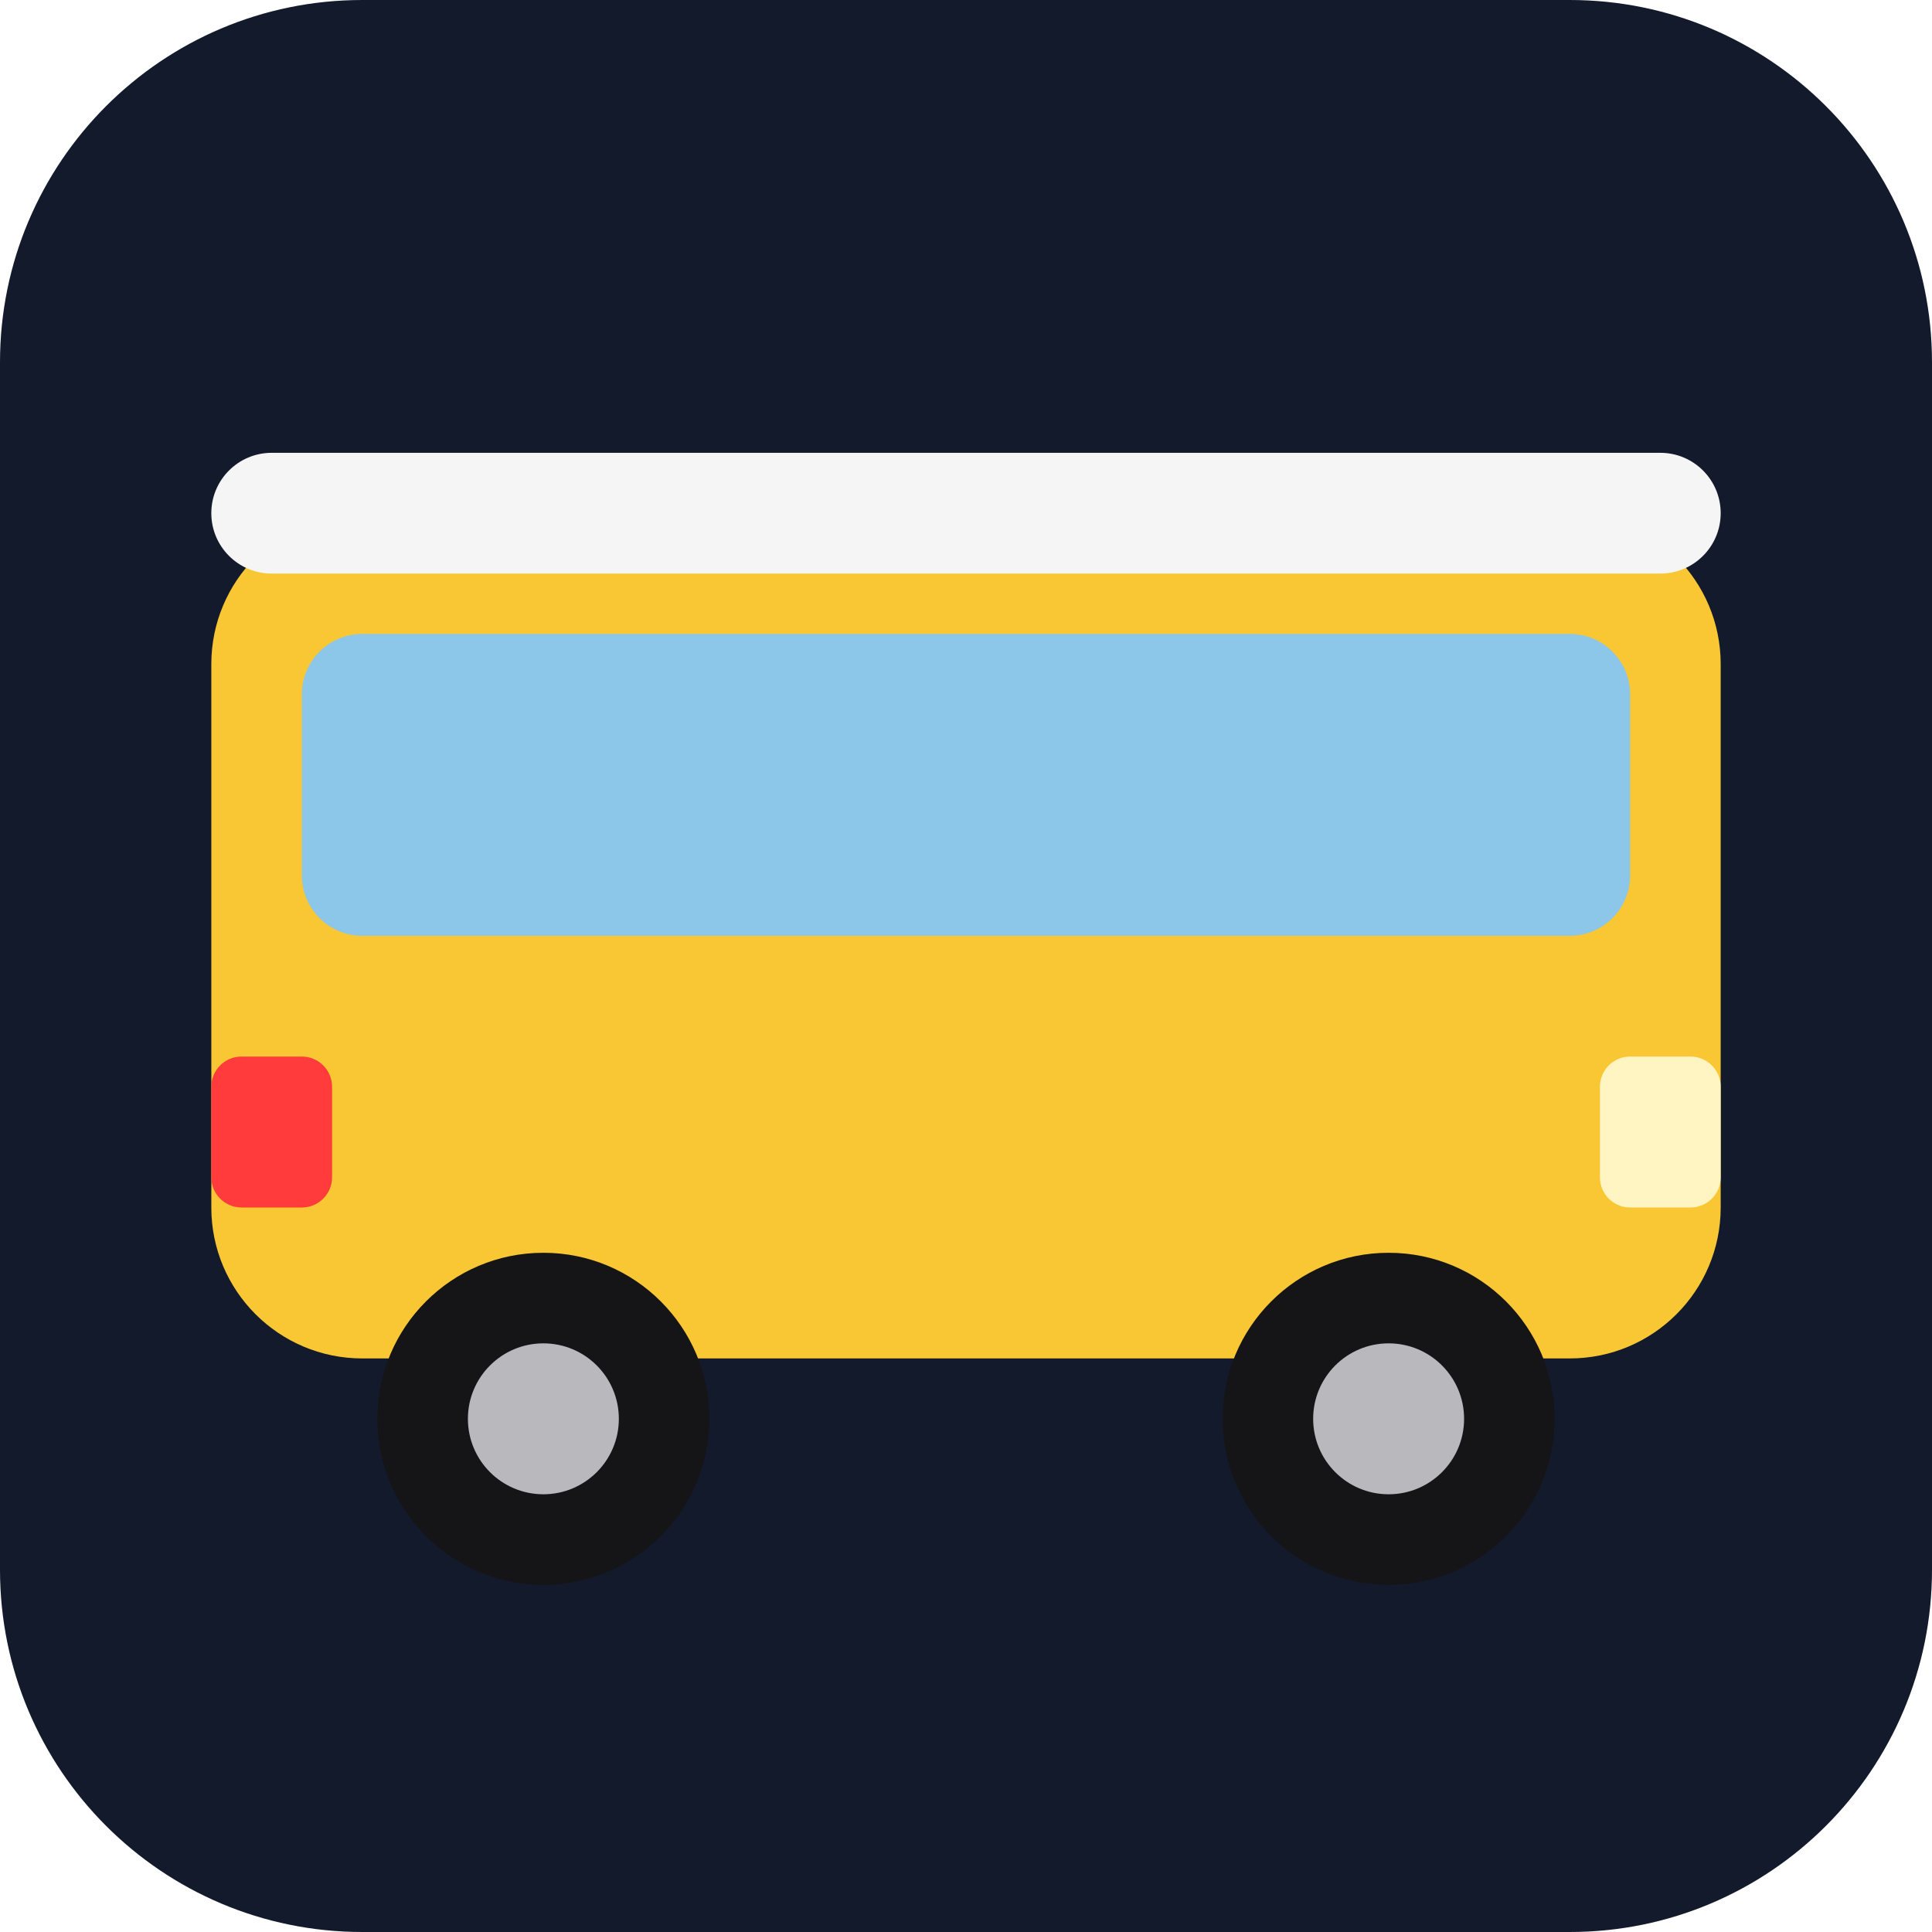
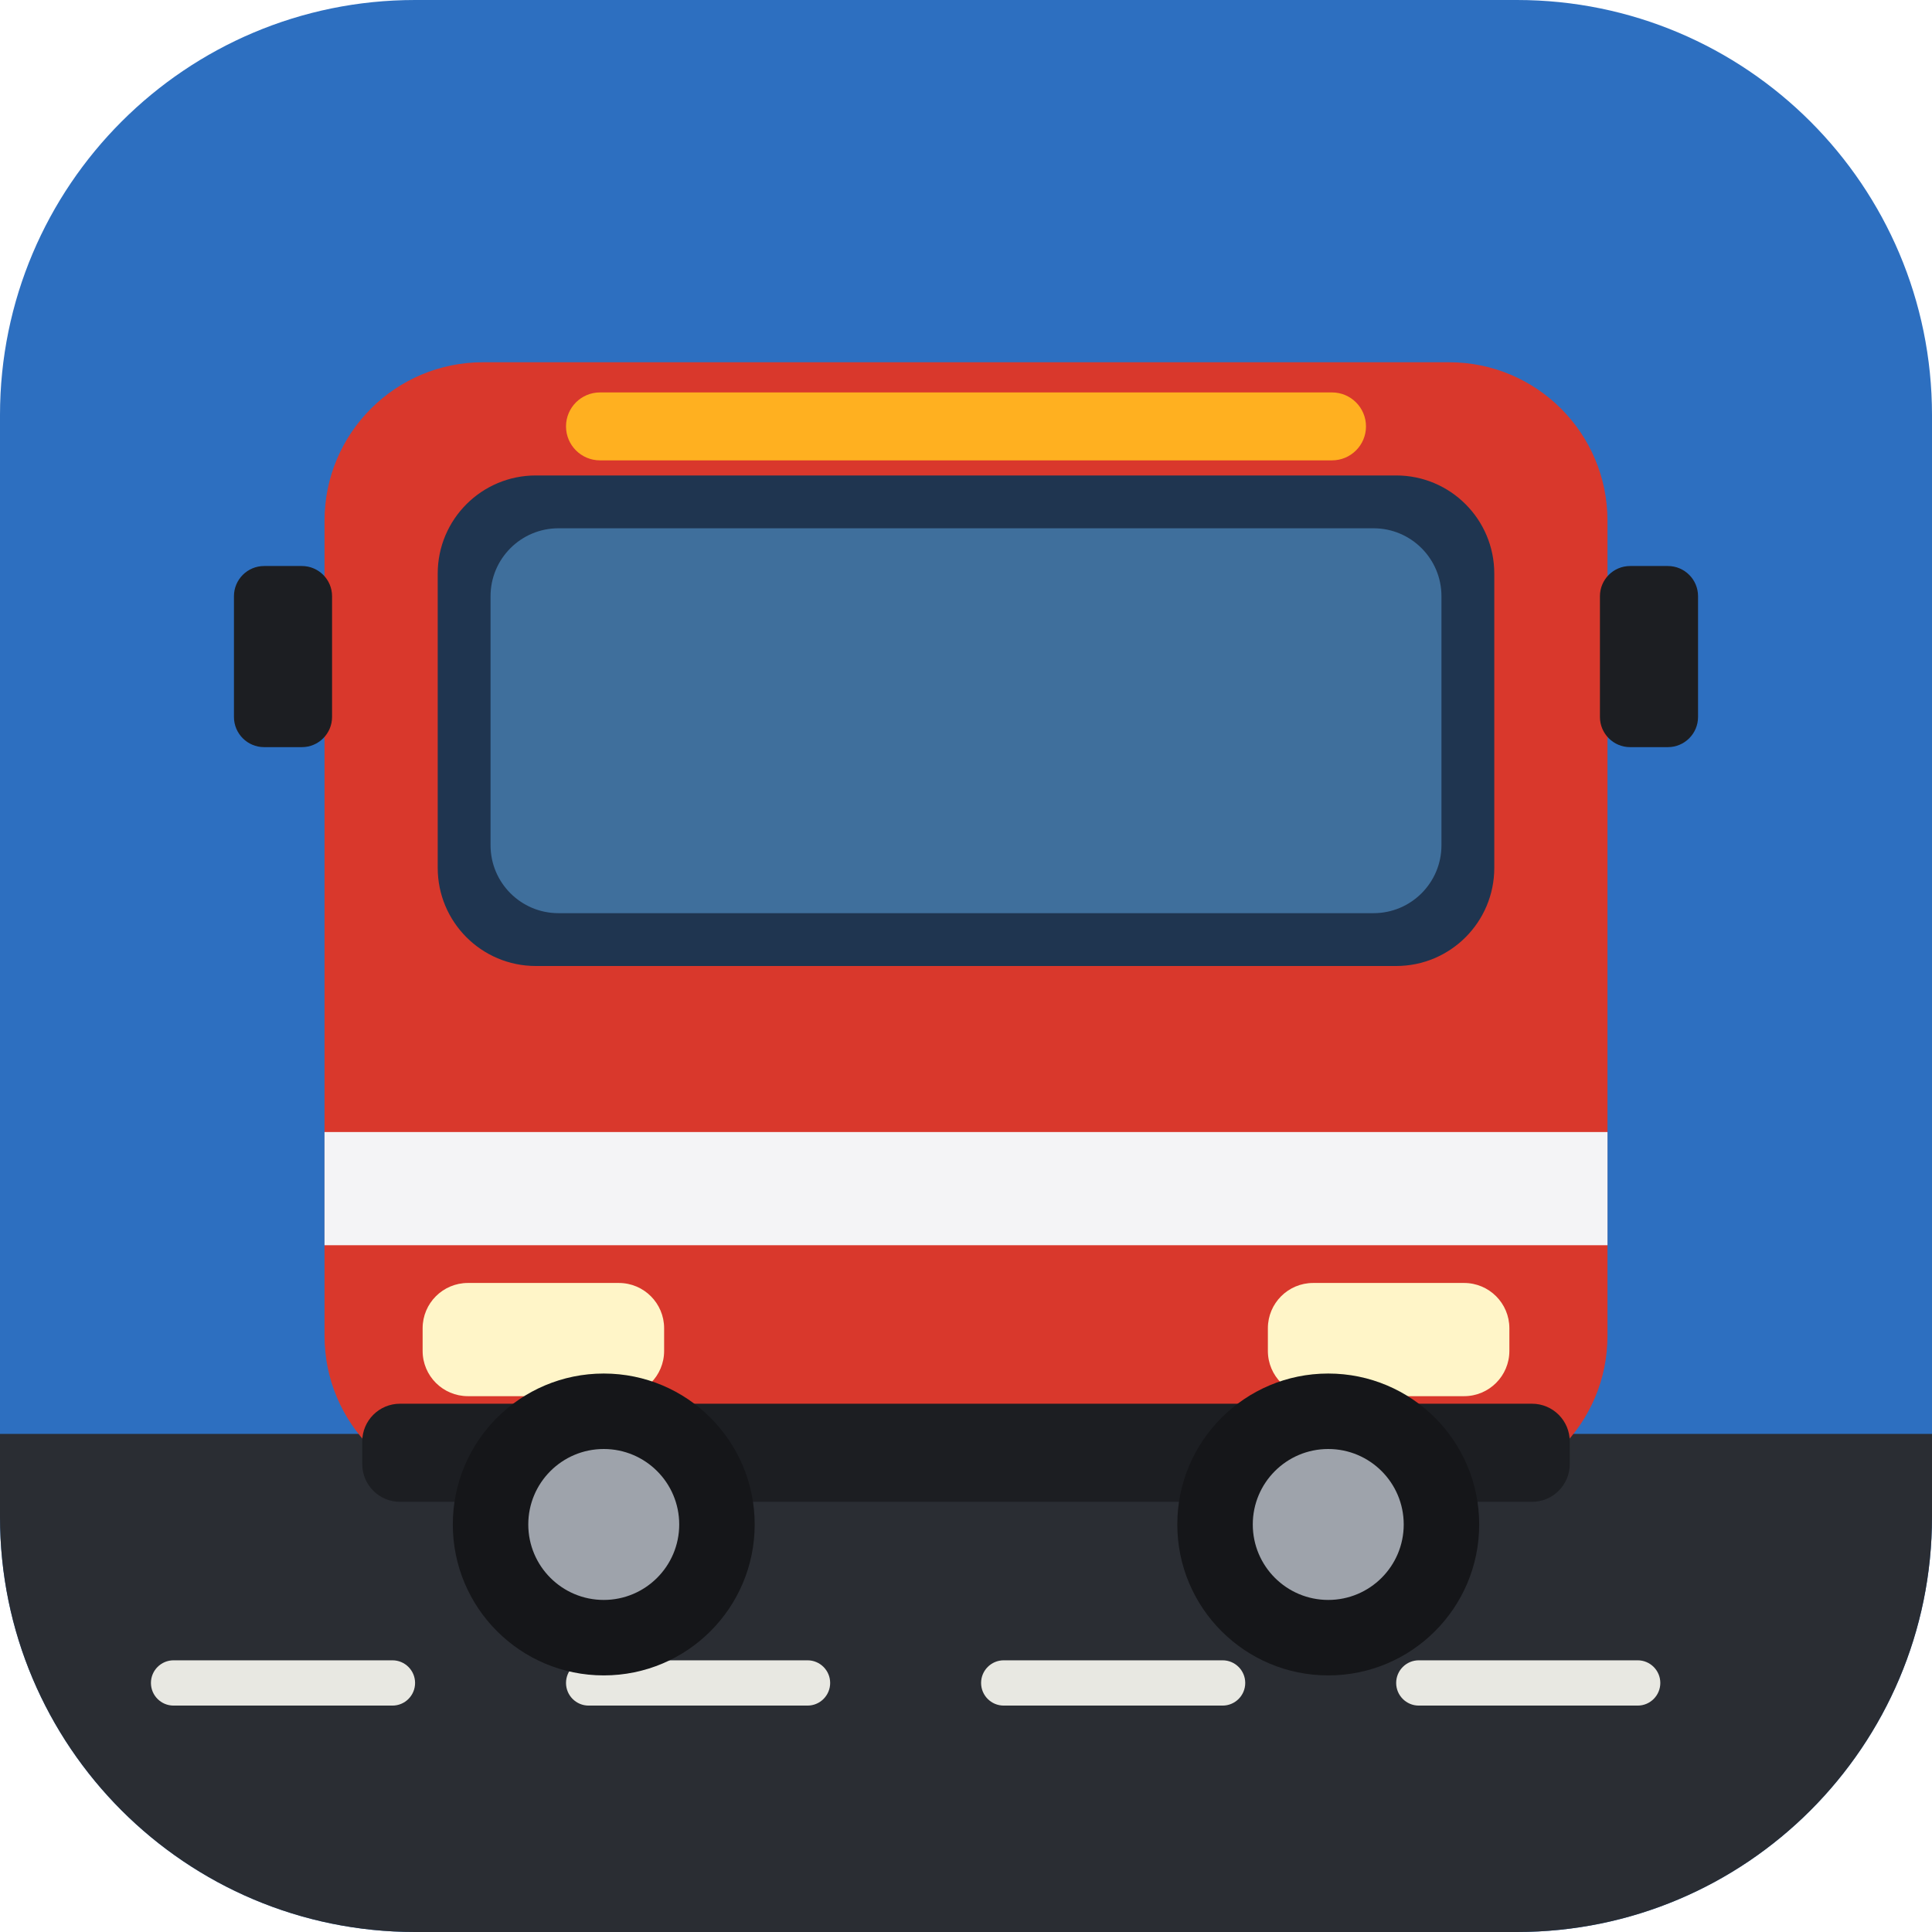
- <svg xmlns="http://www.w3.org/2000/svg" width="128" height="128" viewBox="0 0 128 128">
-   <rect width="128" height="128" rx="24" fill="#121a2c" />
-   <rect x="14" y="34" width="100" height="56" rx="10" fill="#f9c634" />
-   <rect x="20" y="42" width="88" height="20" rx="4" fill="#8cc6e8" />
-   <rect x="14" y="30" width="100" height="8" rx="4" fill="#f5f5f5" />
-   <circle cx="36" cy="94" r="11" fill="#151518" />
-   <circle cx="36" cy="94" r="5" fill="#b8b8bd" />
-   <circle cx="92" cy="94" r="11" fill="#151518" />
-   <circle cx="92" cy="94" r="5" fill="#b8b8bd" />
-   <rect x="106" y="70" width="8" height="10" rx="2" fill="#fff5c2" />
-   <rect x="14" y="70" width="8" height="10" rx="2" fill="#ff3b3b" />
+ <svg xmlns="http://www.w3.org/2000/svg" width="512" height="512" viewBox="0 0 512 512">
+   <rect x="0" y="0" width="512" height="512" rx="110" ry="110" fill="#2d6fc0" />
+   <path d="M0,380 L512,380 L512,402 A110,110 0 0 1 402,512 L110,512 A110,110 0 0 1 0,402 Z" fill="#2a2d33" />
+   <rect x="40" y="440" width="70" height="12" rx="6" ry="6" fill="#e8e8e2" />
+   <rect x="150" y="440" width="70" height="12" rx="6" ry="6" fill="#e8e8e2" />
+   <rect x="260" y="440" width="70" height="12" rx="6" ry="6" fill="#e8e8e2" />
+   <rect x="370" y="440" width="70" height="12" rx="6" ry="6" fill="#e8e8e2" />
+   <rect x="86" y="96" width="340" height="300" rx="42" ry="42" fill="#d9382c" />
+   <rect x="86" y="300" width="340" height="30" fill="#f4f4f6" />
+   <rect x="116" y="126" width="280" height="130" rx="26" ry="26" fill="#1f3550" />
+   <rect x="130" y="140" width="252" height="102" rx="18" ry="18" fill="#3f6f9c" />
+   <rect x="150" y="104" width="212" height="18" rx="9" ry="9" fill="#ffb020" />
+   <rect x="112" y="340" width="64" height="30" rx="12" ry="12" fill="#fff5c8" />
+   <rect x="336" y="340" width="64" height="30" rx="12" ry="12" fill="#fff5c8" />
+   <rect x="96" y="372" width="320" height="26" rx="10" ry="10" fill="#1c1e22" />
+   <circle cx="160" cy="404" r="40" fill="#151619" />
+   <circle cx="160" cy="404" r="20" fill="#9ea3ab" />
+   <circle cx="352" cy="404" r="40" fill="#151619" />
+   <circle cx="352" cy="404" r="20" fill="#9ea3ab" />
+   <rect x="62" y="150" width="26" height="48" rx="8" ry="8" fill="#1c1e22" />
+   <rect x="424" y="150" width="26" height="48" rx="8" ry="8" fill="#1c1e22" />
</svg>
